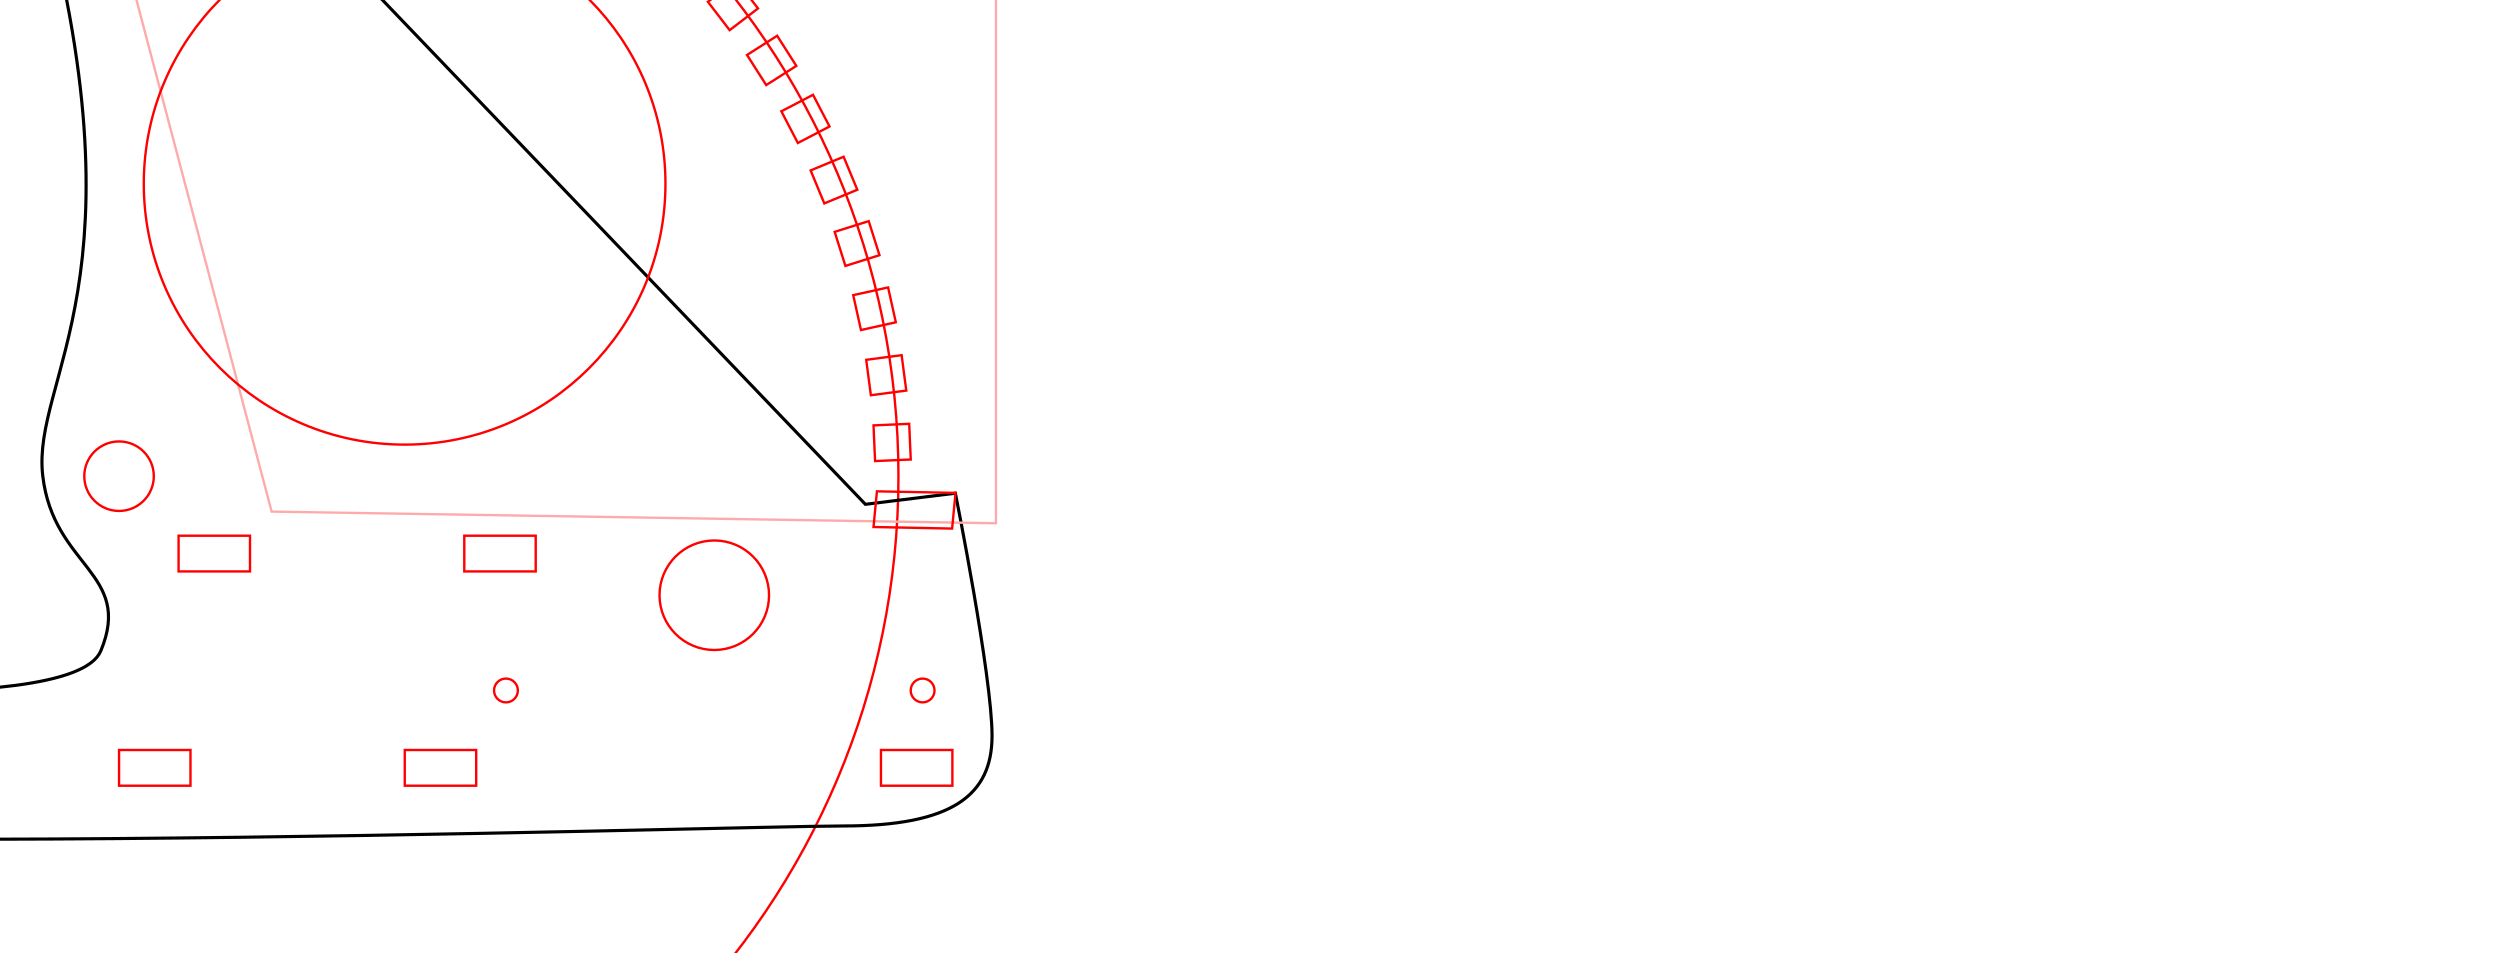
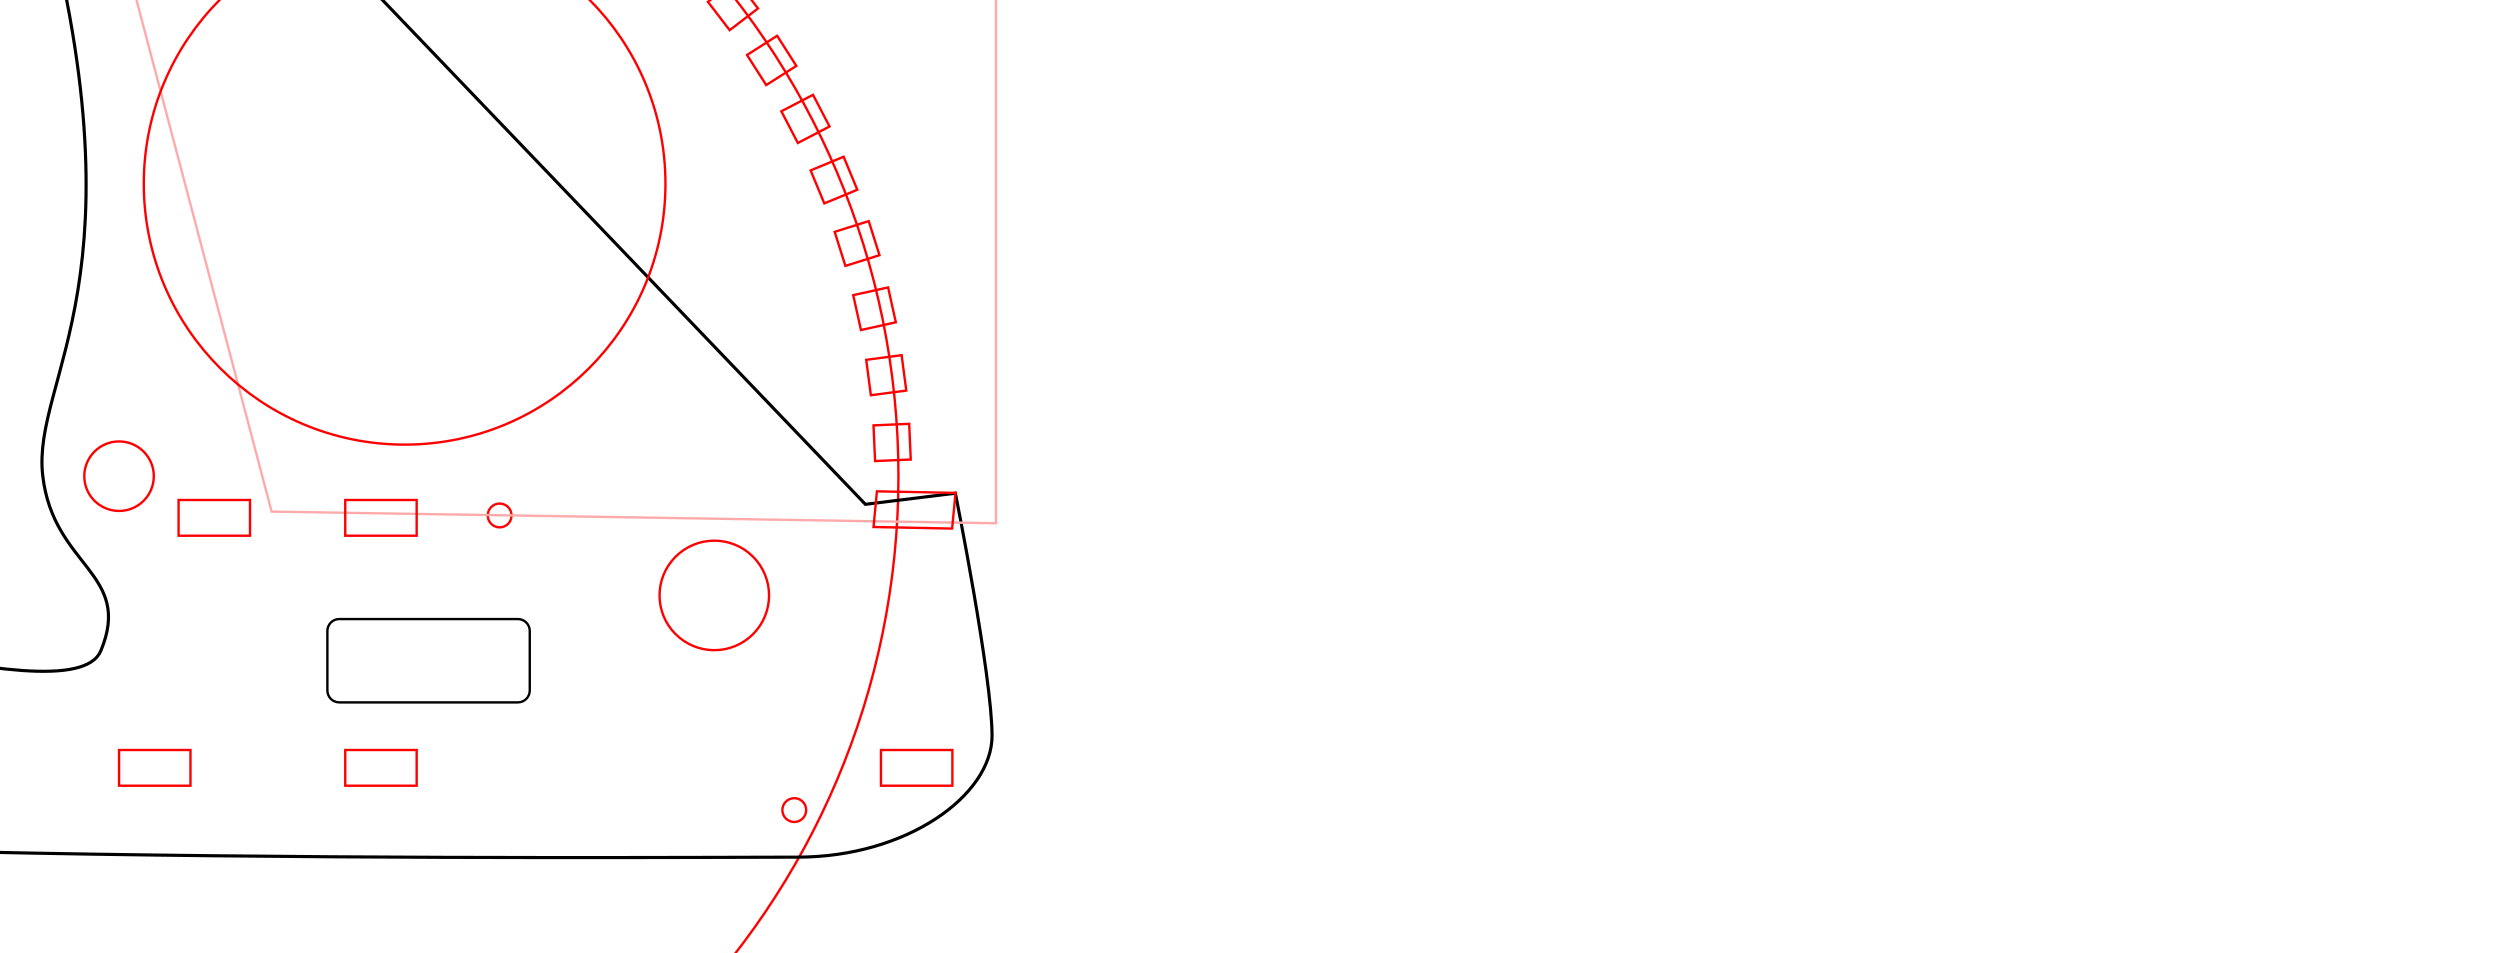
<svg xmlns="http://www.w3.org/2000/svg" width="210mm" height="80mm" viewBox="0 0 210 80" version="1.1" id="svg5">
  <defs id="defs2" />
  <g id="layer1">
    <circle style="fill:none;stroke:#ff0000;stroke-width:0.2" id="path2110" cx="10" cy="40" r="2.92" />
    <circle style="fill:none;stroke:#ff0000;stroke-width:0.2" id="circle2192" cx="10" cy="40" r="65.47" />
    <rect style="fill:none;stroke:#ff0000;stroke-width:0.2" id="rect2874" width="3.007" height="5.632" x="6.284" y="-28.499" transform="matrix(0.9966529,-0.08174925,0.02323428,0.9997301,0,0)" />
    <rect style="fill:none;stroke:#ff0000;stroke-width:0.2" id="rect2960" width="3" height="3" x="10.235" y="-26.974" transform="rotate(2.5)" />
    <rect style="fill:none;stroke:#ff0000;stroke-width:0.2" id="rect2962" width="3" height="3" x="13.636" y="-28.147" transform="rotate(7.5)" />
    <rect style="fill:none;stroke:#ff0000;stroke-width:0.2" id="rect2964" width="3" height="3" x="16.921" y="-29.613" transform="rotate(12.5)" />
    <rect style="fill:none;stroke:#ff0000;stroke-width:0.2" id="rect2966" width="3" height="3" x="20.066" y="-31.358" transform="rotate(17.5)" />
    <rect style="fill:none;stroke:#ff0000;stroke-width:0.2" id="rect2968" width="3" height="3" x="23.046" y="-33.372" transform="rotate(22.5)" />
    <rect style="fill:none;stroke:#ff0000;stroke-width:0.2" id="rect2970" width="3" height="3" x="25.84" y="-35.637" transform="rotate(27.5)" />
    <rect style="fill:none;stroke:#ff0000;stroke-width:0.2" id="rect2972" width="3" height="3" x="28.426" y="-38.137" transform="rotate(32.5)" />
    <rect style="fill:none;stroke:#ff0000;stroke-width:0.2" id="rect2974" width="3" height="3" x="30.785" y="-40.854" transform="rotate(37.5)" />
    <g id="g1478" style="stroke:#ff0000" transform="translate(-243,-7)">
      <rect style="fill:none;stroke:#ff0000;stroke-width:0.2" id="rect1348" width="6" height="3" x="195" y="70" />
      <rect style="fill:none;stroke:#ff0000;stroke-width:0.2" id="rect1474" width="6" height="3" x="219" y="70" />
    </g>
    <rect style="fill:none;stroke:#ff0000;stroke-width:0.2" id="rect1629" width="3" height="3" x="32.897" y="-43.765" transform="rotate(42.5)" />
    <rect style="fill:none;stroke:#ff0000;stroke-width:0.2" id="rect1631" width="3" height="3" x="34.748" y="-46.849" transform="rotate(47.5)" />
    <rect style="fill:none;stroke:#ff0000;stroke-width:0.2" id="rect1633" width="3" height="3" x="36.322" y="-50.083" transform="rotate(52.5)" />
    <rect style="fill:none;stroke:#ff0000;stroke-width:0.2" id="rect1635" width="3" height="3" x="37.609" y="-53.442" transform="rotate(57.5)" />
    <rect style="fill:none;stroke:#ff0000;stroke-width:0.2" id="rect1637" width="3" height="3" x="38.599" y="-56.901" transform="rotate(62.5)" />
-     <circle style="fill:none;stroke:#ff0000;stroke-width:0.2" id="circle1639" cx="60" cy="50" r="4.6" />
-     <circle style="fill:none;stroke:#ff0000;stroke-width:0.2" id="circle1641" cx="77.5" cy="58" r="1" />
-     <circle style="fill:none;stroke:#ff0000;stroke-width:0.2" id="circle1643" cx="42.5" cy="58" r="1" />
-     <path style="fill:none;stroke:#000000;stroke-width:0.265px;stroke-linecap:butt;stroke-linejoin:miter;stroke-opacity:1" d="m 80.251,41.429 c 0,0 3.081,15.377 3.081,20.377 -10e-7,5 -3.334,7.575 -12.504,7.575 -9.17,-10e-7 -113.593,3.335 -120.349,-1.526 -6.757,-4.861 5.722,-10.107 12.603,-10.493 6.881,-0.387 42.889,3.322 45.387,-2.691 C 11.193,48.114 4.484,47.645 3.59,39.962 2.632,31.735 12.552,23.462 3.157,-10.253 1.952,-14.577 -1.993,-31.434 5.821,-30.798 l 1.585,1.797 1.154,4.391 64.135,66.973 z" id="path1680" />
+     <path id="circle1643" style="fill:none;stroke:#ff0000;stroke-width:0.2" d="m 42.677,44.005 a 1,1 0 0 1 -1.414,0 1,1 0 0 1 0,-1.414 1,1 0 0 1 1.414,0 1,1 0 0 1 0,1.414 z m 24.749,24.749 a 1,1 0 0 1 -1.414,0 1,1 0 0 1 0,-1.414 1,1 0 0 1 1.414,0 1,1 0 0 1 0,1.414 z m -4.172,-15.486 a 4.6,4.6 0 0 1 -6.505,0 4.6,4.6 0 0 1 0,-6.505 4.6,4.6 0 0 1 6.505,0 4.6,4.6 0 0 1 0,6.505 z" />
+     <path style="fill:none;stroke:#000000;stroke-width:0.265px;stroke-linecap:butt;stroke-linejoin:miter;stroke-opacity:1" d="m 80.251,41.429 c 0,0 3.081,15.377 3.081,20.377 C 83.333,66.806 76.17,72 67,72 57.83,72 -42.764,72.716 -49.52,67.855 -56.277,62.993 -50,49 -38,49 -26,49 5.971,60.683 8.469,54.67 11.193,48.114 4.484,47.645 3.59,39.962 2.632,31.735 12.552,23.462 3.157,-10.253 1.952,-14.577 -1.993,-31.434 5.821,-30.798 l 1.585,1.797 1.154,4.391 64.135,66.973 z" id="path1680" />
    <path id="rect4148" style="fill:none;stroke:#ffaaaa;stroke-width:0.2" d="M 3.093,-31.695 H 83.661 V 43.954 L 22.817,42.975 Z" />
    <rect style="fill:none;stroke:#ff0000;stroke-width:0.2" id="rect848" width="3" height="3" x="39.283" y="-60.432" transform="rotate(67.5)" />
    <rect style="fill:none;stroke:#ff0000;stroke-width:0.2" id="rect962" width="3" height="3" x="39.657" y="-64.01" transform="rotate(72.5)" />
    <rect style="fill:none;stroke:#ff0000;stroke-width:0.2" id="rect964" width="3" height="3" x="39.717" y="-67.606" transform="rotate(77.5)" />
    <rect style="fill:none;stroke:#ff0000;stroke-width:0.2" id="rect966" width="3" height="3" x="39.464" y="-71.194" transform="rotate(82.5)" />
    <rect style="fill:none;stroke:#ff0000;stroke-width:0.2" id="rect968" width="3" height="3" x="38.899" y="-74.747" transform="rotate(87.5)" />
    <rect style="fill:none;stroke:#ff0000;stroke-width:0.2" id="rect970" width="3.011" height="6.604" x="39.92" y="-84.104" transform="matrix(-0.09573939,0.9954064,-0.9998037,-0.01981576,0,0)" />
-     <g id="g2318" style="stroke:#ff0000" transform="translate(-180,-25)">
-       <rect style="fill:none;stroke:#ff0000;stroke-width:0.2" id="rect2314" width="6" height="3" x="195" y="70" />
-       <rect style="fill:none;stroke:#ff0000;stroke-width:0.2" id="rect2316" width="6" height="3" x="219" y="70" />
-     </g>
+     <rect style="fill:none;stroke:#ff0000;stroke-width:0.2" id="rect2314" width="6" height="3" x="15" y="42" />
+     <rect style="fill:none;stroke:#ff0000;stroke-width:0.2" id="rect2316" width="6" height="3" x="29" y="42" />
    <rect style="fill:none;stroke:#ff0000;stroke-width:0.2" id="rect2320" width="6" height="3" x="10" y="63" />
-     <rect style="fill:none;stroke:#ff0000;stroke-width:0.2" id="rect2322" width="6" height="3" x="34" y="63" />
+     <rect style="fill:none;stroke:#ff0000;stroke-width:0.2" id="rect2322" width="6" height="3" x="29" y="63" />
    <circle style="fill:none;stroke:#ff0000;stroke-width:0.2" id="path1243" cx="33.988" cy="15.438" r="21.91" />
    <rect style="fill:none;stroke:#ff0000;stroke-width:0.2" id="rect862" width="6" height="3" x="74" y="63" />
+     <rect style="fill:none;stroke:#000000;stroke-width:0.2" id="rect879" width="17" height="7" x="27.5" y="52" rx="1" ry="1" />
+     <rect style="fill:none;stroke:#000000;stroke-width:0.2" id="rect961" width="17" height="7" x="-44.5" y="53" rx="1" ry="1" />
  </g>
</svg>
